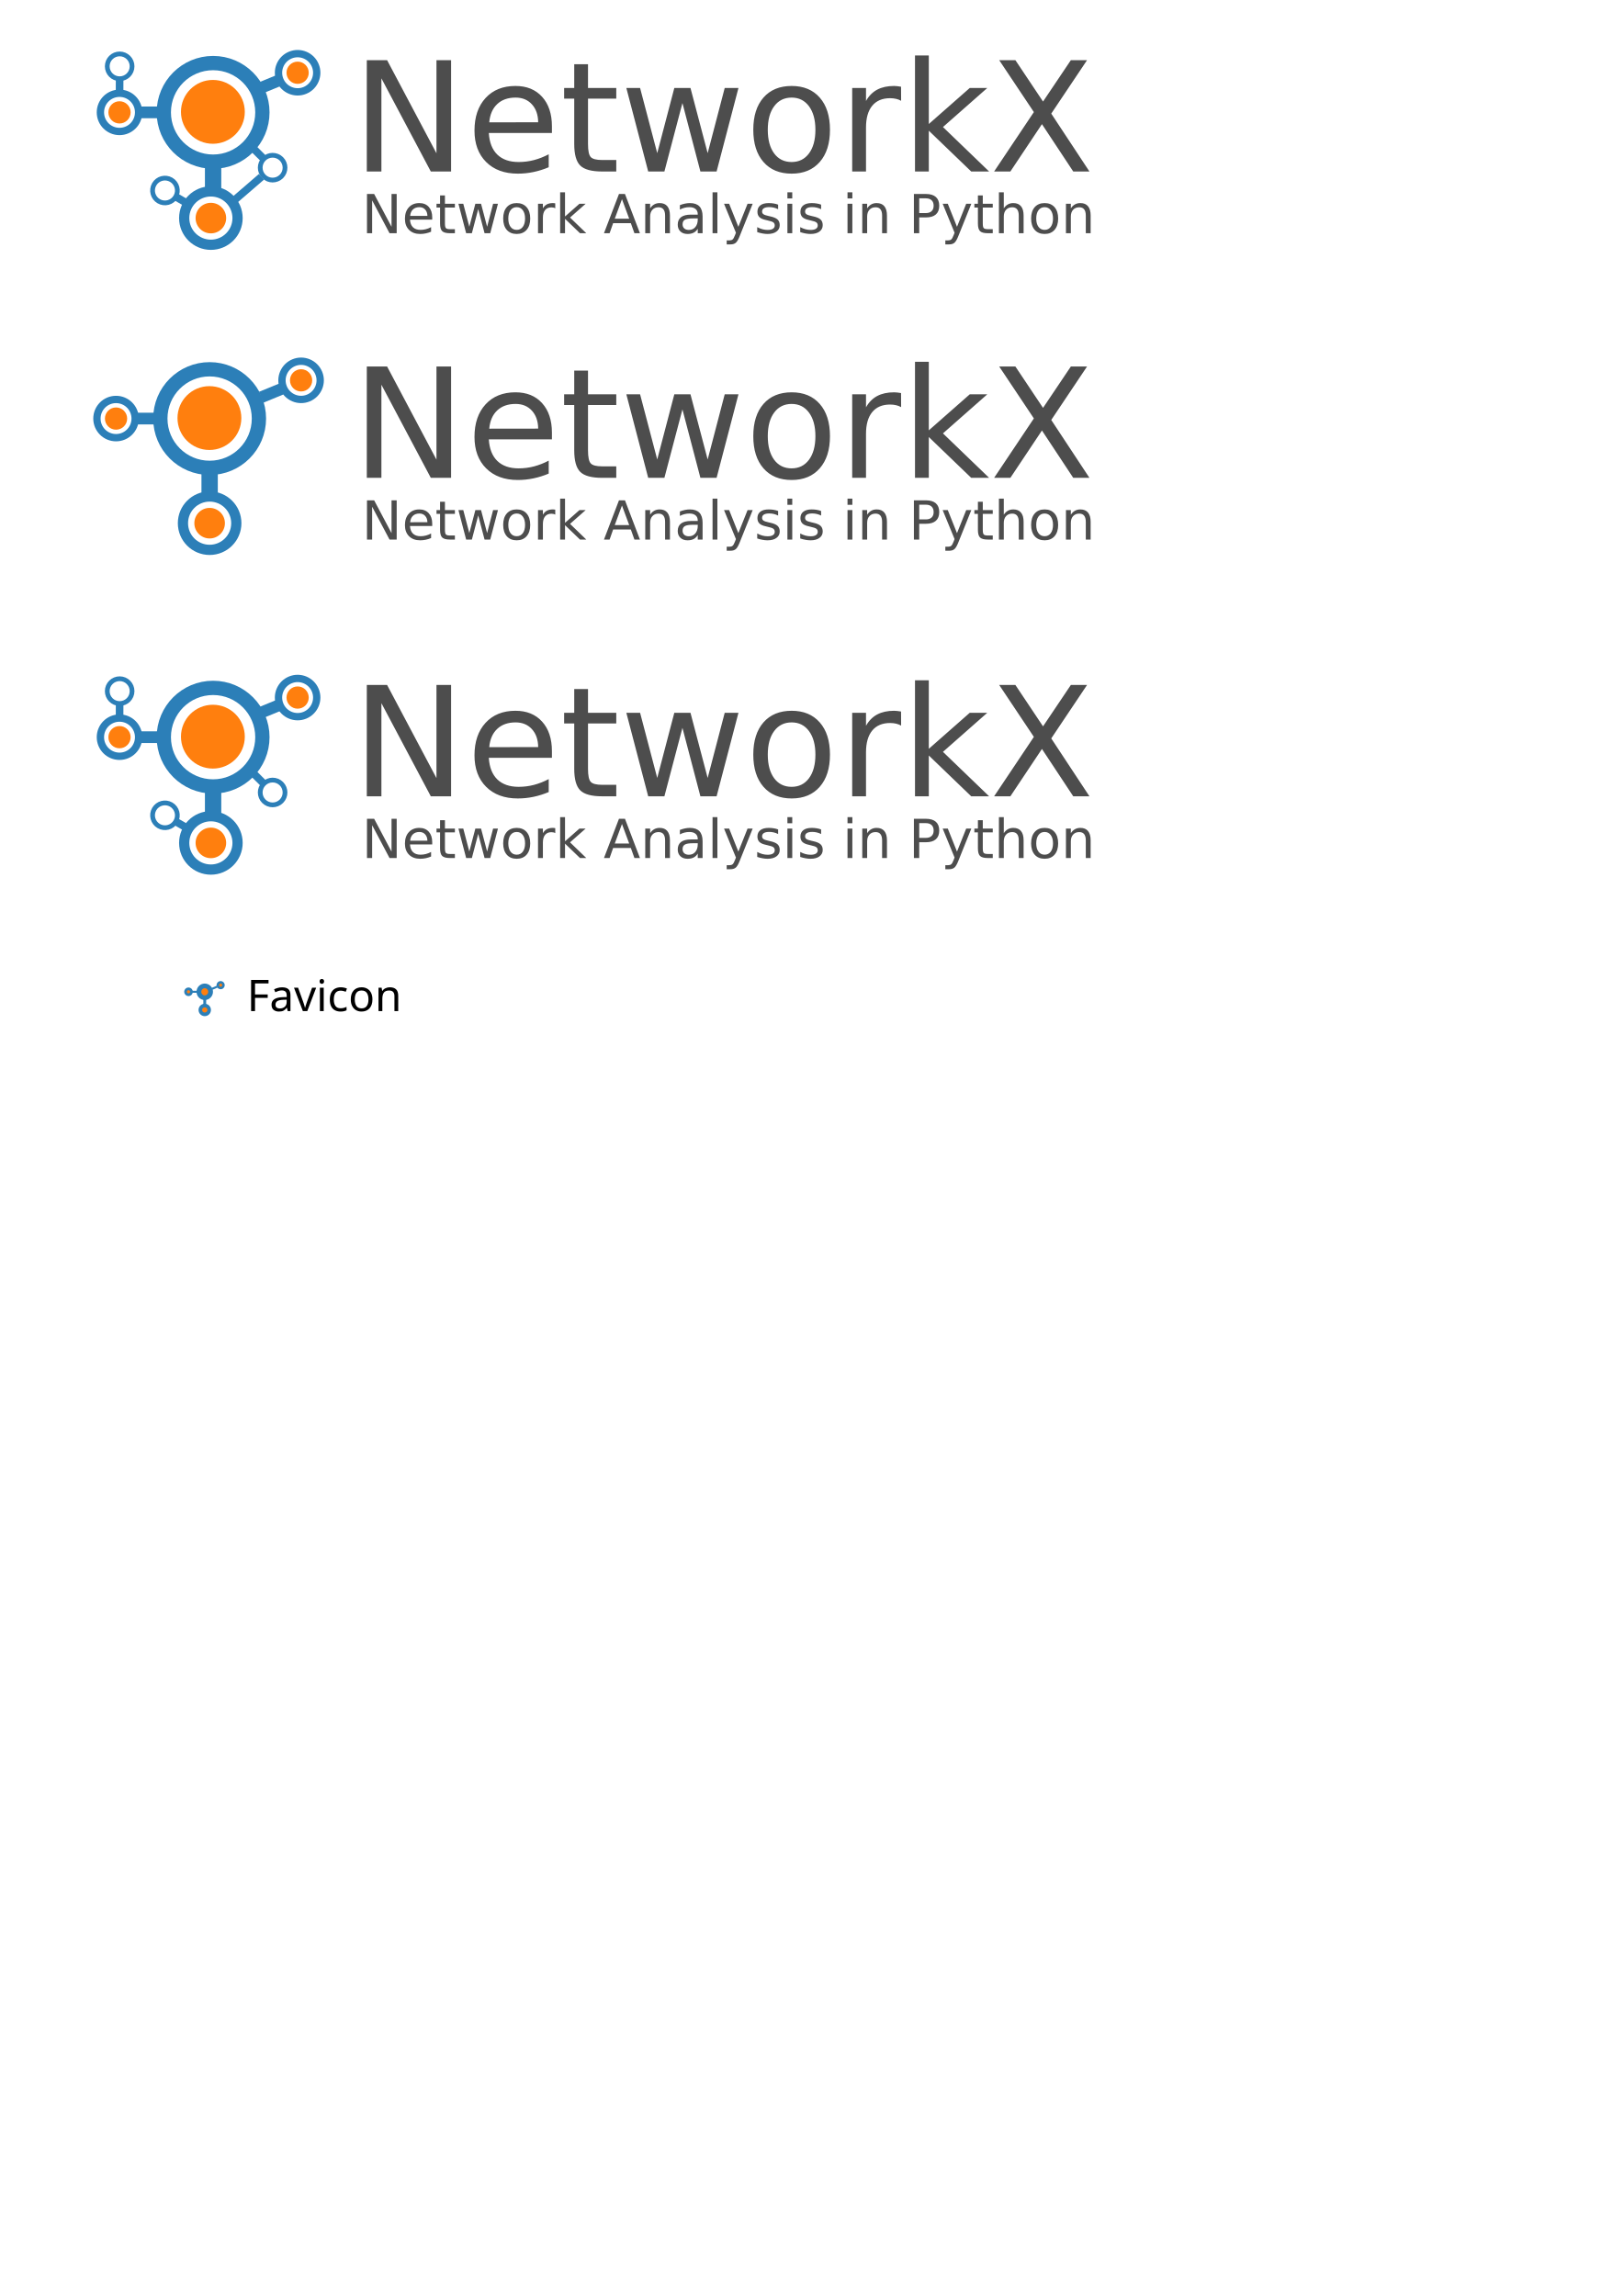
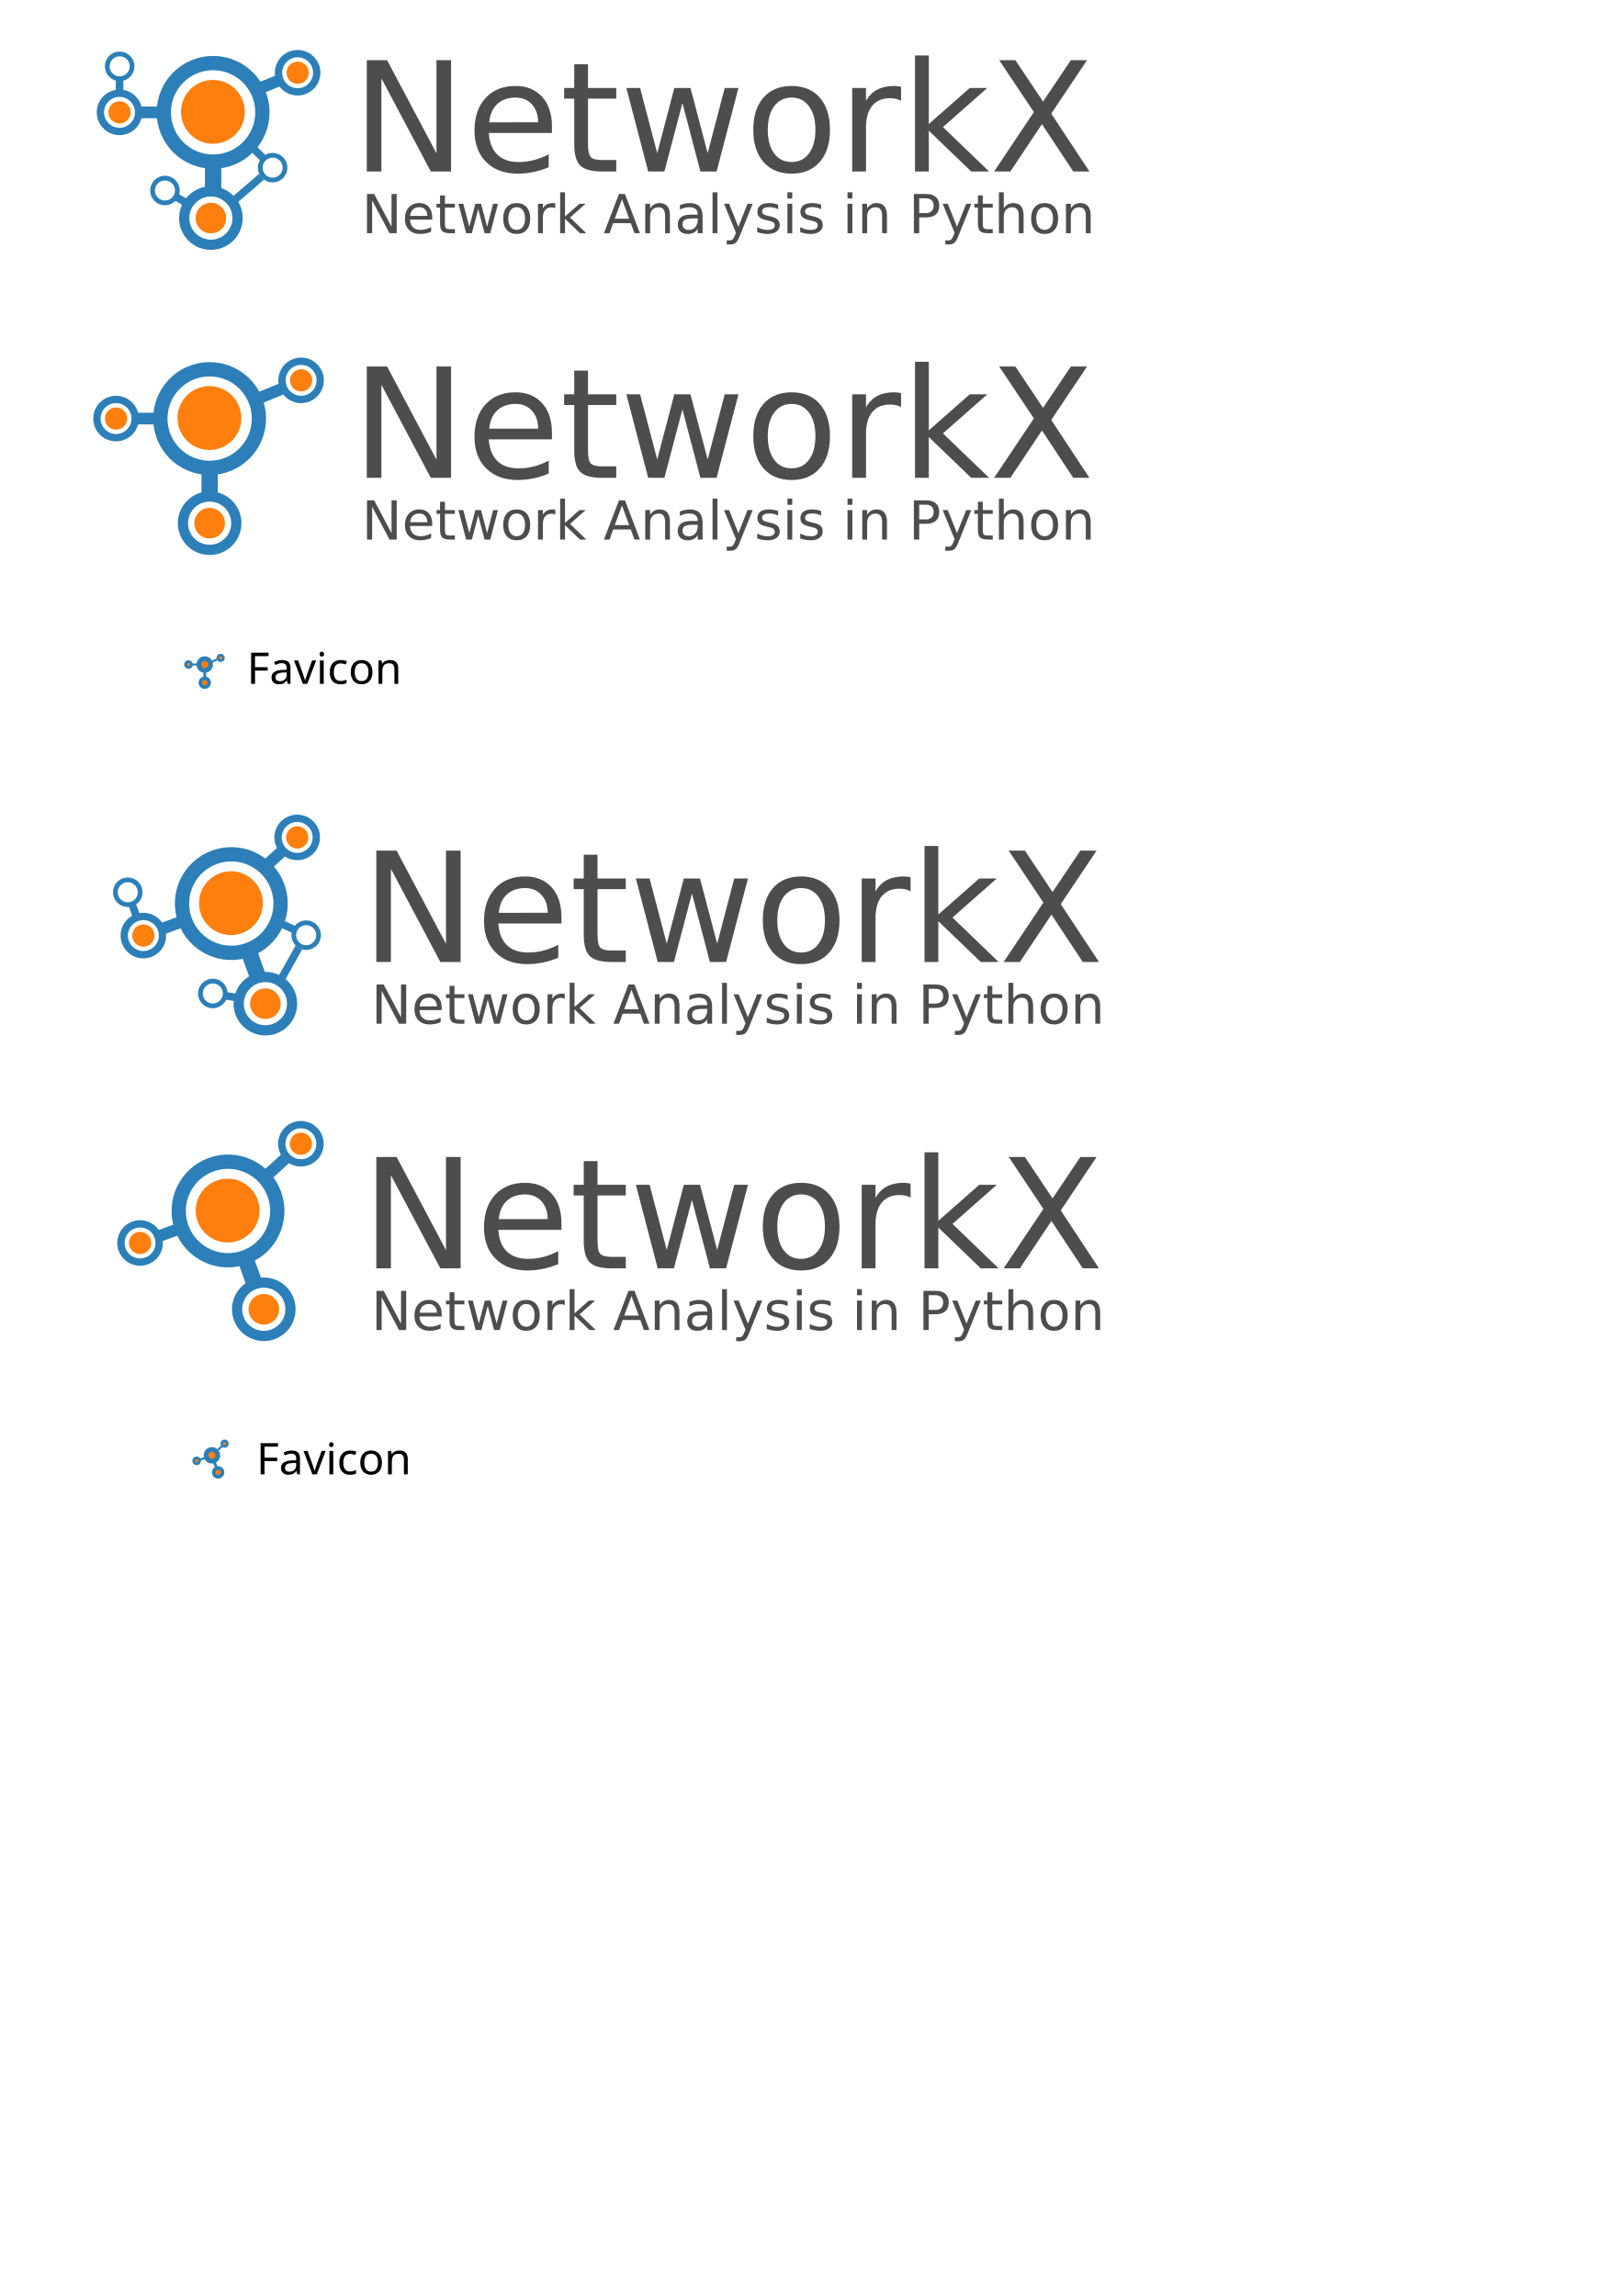
<svg xmlns="http://www.w3.org/2000/svg" width="744.094" height="1052.362" id="svg2" version="1.1">
  <defs id="defs4" />
  <g id="layer1">
    <g id="g996" transform="translate(-2,-4.544321)">
      <text id="text3150" y="83.149" x="163.222" style="font-style:normal;font-variant:normal;font-weight:normal;font-stretch:normal;line-height:0%;font-family:Verdana;-inkscape-font-specification:Verdana;letter-spacing:0px;word-spacing:0px;fill:#4d4d4d;fill-opacity:1;stroke:none" xml:space="preserve">
        <tspan style="font-style:normal;font-variant:normal;font-weight:normal;font-stretch:normal;font-size:70px;line-height:1.25;font-family:'DejaVu Sans';-inkscape-font-specification:'DejaVu Sans'" y="83.149" x="163.222" id="tspan3152">NetworkX</tspan>
      </text>
      <text id="text3154" y="111.434" x="167.759" style="font-style:normal;font-variant:normal;font-weight:normal;font-stretch:normal;line-height:0%;font-family:Verdana;-inkscape-font-specification:Verdana;letter-spacing:0px;word-spacing:0px;fill:#4d4d4d;fill-opacity:1;stroke:none" xml:space="preserve">
        <tspan style="font-style:normal;font-variant:normal;font-weight:normal;font-stretch:normal;font-size:24.667px;line-height:1;font-family:'DejaVu Sans';-inkscape-font-specification:'DejaVu Sans'" y="111.434" x="167.759" id="tspan3156">Network Analysis in Python</tspan>
      </text>
    </g>
    <circle style="opacity:1;fill:#ff7f0e;fill-opacity:1;stroke:none;stroke-width:4.045;stroke-linecap:round;stroke-linejoin:miter;stroke-miterlimit:0;stroke-dasharray:none;stroke-dashoffset:0;stroke-opacity:1" id="circle1117" cx="95.968" cy="191.617" r="14.63" />
    <circle style="opacity:1;fill:none;fill-opacity:1;stroke:#2c7fb8;stroke-width:6.549;stroke-linecap:round;stroke-linejoin:miter;stroke-miterlimit:0;stroke-dasharray:none;stroke-dashoffset:0;stroke-opacity:1" id="circle1119" cx="96.067" cy="191.849" r="22.591" />
    <circle style="opacity:1;fill:none;fill-opacity:1;stroke:#2c7fb8;stroke-width:4.682;stroke-linecap:round;stroke-linejoin:miter;stroke-miterlimit:0;stroke-dasharray:none;stroke-dashoffset:0;stroke-opacity:1" id="circle1121" cx="96.067" cy="239.799" r="12.23" />
    <circle style="opacity:1;fill:none;fill-opacity:1;stroke:#2c7fb8;stroke-width:3.354;stroke-linecap:round;stroke-linejoin:miter;stroke-miterlimit:0;stroke-dasharray:none;stroke-dashoffset:0;stroke-opacity:1" id="circle1123" cx="53.179" cy="191.849" r="8.759" />
    <path style="fill:none;fill-opacity:1;fill-rule:evenodd;stroke:#2c7fb8;stroke-width:5.366;stroke-linecap:butt;stroke-linejoin:miter;stroke-miterlimit:4;stroke-dasharray:none;stroke-opacity:1" d="m 61.597,191.849 h 9.99" id="path1125" />
    <path style="fill:none;fill-opacity:1;fill-rule:evenodd;stroke:#2c7fb8;stroke-width:7.492;stroke-linecap:butt;stroke-linejoin:miter;stroke-miterlimit:4;stroke-dasharray:none;stroke-opacity:1" d="m 96.067,214.412 v 13.948" id="path1129" />
    <path id="path1133" d="m 128.924,178.289 -9.241,3.796" style="fill:none;fill-opacity:1;fill-rule:evenodd;stroke:#2c7fb8;stroke-width:5.366;stroke-linecap:butt;stroke-linejoin:miter;stroke-miterlimit:4;stroke-dasharray:none;stroke-opacity:1" />
    <circle r="5.096" cy="191.849" cx="53.179" id="circle1155" style="opacity:1;fill:#ff7f0e;fill-opacity:1;stroke:none;stroke-width:1.409;stroke-linecap:round;stroke-linejoin:miter;stroke-miterlimit:0;stroke-dasharray:none;stroke-dashoffset:0;stroke-opacity:1" />
    <circle r="8.759" cy="213.683" cx="-61.387" id="circle1131" style="opacity:1;fill:none;fill-opacity:1;stroke:#2c7fb8;stroke-width:3.354;stroke-linecap:round;stroke-linejoin:miter;stroke-miterlimit:0;stroke-dasharray:none;stroke-dashoffset:0;stroke-opacity:1" transform="matrix(-0.924988,0.3799964,0.3799964,0.924988,0,0)" />
    <circle style="opacity:1;fill:#ff7f0e;fill-opacity:1;stroke:none;stroke-width:1.409;stroke-linecap:round;stroke-linejoin:miter;stroke-miterlimit:0;stroke-dasharray:none;stroke-dashoffset:0;stroke-opacity:1" id="circle1159" cx="137.981" cy="174.327" r="5.096" />
    <circle r="7.003" cy="239.799" cx="96.067" id="circle1163" style="opacity:1;fill:#ff7f0e;fill-opacity:1;stroke:none;stroke-width:1.936;stroke-linecap:round;stroke-linejoin:miter;stroke-miterlimit:0;stroke-dasharray:none;stroke-dashoffset:0;stroke-opacity:1" />
    <g id="g4938" transform="translate(0,2.865321)">
      <circle style="opacity:1;fill:#ff7f0e;fill-opacity:1;stroke:none;stroke-width:4.045;stroke-linecap:round;stroke-linejoin:miter;stroke-miterlimit:0;stroke-dasharray:none;stroke-dashoffset:0;stroke-opacity:1" id="path4144-3-5" cx="97.557" cy="48.404" r="14.63" />
      <circle style="opacity:1;fill:none;fill-opacity:1;stroke:#2c7fb8;stroke-width:6.549;stroke-linecap:round;stroke-linejoin:miter;stroke-miterlimit:0;stroke-dasharray:none;stroke-dashoffset:0;stroke-opacity:1" id="path4144" cx="97.656" cy="48.636" r="22.591" />
      <circle style="opacity:1;fill:none;fill-opacity:1;stroke:#2c7fb8;stroke-width:4.682;stroke-linecap:round;stroke-linejoin:miter;stroke-miterlimit:0;stroke-dasharray:none;stroke-dashoffset:0;stroke-opacity:1" id="path4144-3-7" cx="96.639" cy="97.095" r="12.23" />
      <circle style="opacity:1;fill:none;fill-opacity:1;stroke:#2c7fb8;stroke-width:3.354;stroke-linecap:round;stroke-linejoin:miter;stroke-miterlimit:0;stroke-dasharray:none;stroke-dashoffset:0;stroke-opacity:1" id="path4144-3-6" cx="54.768" cy="48.636" r="8.759" />
      <path style="fill:none;fill-opacity:1;fill-rule:evenodd;stroke:#2c7fb8;stroke-width:5.366;stroke-linecap:butt;stroke-linejoin:miter;stroke-miterlimit:4;stroke-dasharray:none;stroke-opacity:1" d="m 63.186,48.636 h 9.99" id="path4218" />
      <path style="fill:none;fill-opacity:1;fill-rule:evenodd;stroke:#2c7fb8;stroke-width:7.492;stroke-linecap:butt;stroke-linejoin:miter;stroke-miterlimit:4;stroke-dasharray:none;stroke-opacity:1" d="M 97.656,71.199 V 85.147" id="path4218-6" />
      <circle transform="matrix(-0.924988,0.3799964,0.3799964,0.924988,0,0)" r="8.759" cy="80.021" cx="-114.58" id="circle1079" style="opacity:1;fill:none;fill-opacity:1;stroke:#2c7fb8;stroke-width:3.354;stroke-linecap:round;stroke-linejoin:miter;stroke-miterlimit:0;stroke-dasharray:none;stroke-dashoffset:0;stroke-opacity:1" />
      <path id="path1081" d="m 128.606,33.677 -9.241,3.796" style="fill:none;fill-opacity:1;fill-rule:evenodd;stroke:#2c7fb8;stroke-width:5.366;stroke-linecap:butt;stroke-linejoin:miter;stroke-miterlimit:4;stroke-dasharray:none;stroke-opacity:1" />
      <g transform="matrix(0.5727531,0.3315131,0.3315131,-0.5727531,26.34418,102.4602)" id="g1103">
        <circle r="8.59" cy="60.835" cx="50.778" id="circle1099" style="opacity:1;fill:none;fill-opacity:1;stroke:#2c7fb8;stroke-width:3.289;stroke-linecap:round;stroke-linejoin:miter;stroke-miterlimit:0;stroke-dasharray:none;stroke-dashoffset:0;stroke-opacity:1" />
        <path id="path1101" d="m 59.033,60.835 h 9.797" style="fill:none;fill-opacity:1;fill-rule:evenodd;stroke:#2c7fb8;stroke-width:5.262;stroke-linecap:butt;stroke-linejoin:miter;stroke-miterlimit:4;stroke-dasharray:none;stroke-opacity:1" />
      </g>
      <g id="g1109" transform="matrix(-0.00228724,0.6617717,0.6617717,0.00228724,14.69613,-6.208987)">
        <circle style="opacity:1;fill:none;fill-opacity:1;stroke:#2c7fb8;stroke-width:3.289;stroke-linecap:round;stroke-linejoin:miter;stroke-miterlimit:0;stroke-dasharray:none;stroke-dashoffset:0;stroke-opacity:1" id="circle1105" cx="50.778" cy="60.835" r="8.59" />
        <path style="fill:none;fill-opacity:1;fill-rule:evenodd;stroke:#2c7fb8;stroke-width:5.262;stroke-linecap:butt;stroke-linejoin:miter;stroke-miterlimit:4;stroke-dasharray:none;stroke-opacity:1" d="m 59.033,60.835 h 9.797" id="path1107" />
      </g>
      <circle transform="matrix(-0.708668,-0.7055421,-0.7055421,0.708668,0,0)" style="opacity:1;fill:none;fill-opacity:1;stroke:#2c7fb8;stroke-width:2.176;stroke-linecap:round;stroke-linejoin:miter;stroke-miterlimit:0;stroke-dasharray:none;stroke-dashoffset:0;stroke-opacity:1" id="circle1111" cx="-140.738" cy="-35.718" r="5.685" />
      <path style="fill:none;fill-opacity:1;fill-rule:evenodd;stroke:#2c7fb8;stroke-width:3.482;stroke-linecap:butt;stroke-linejoin:miter;stroke-miterlimit:4;stroke-dasharray:none;stroke-opacity:1" d="m 121.066,70.131 -4.594,-4.574" id="path1113" />
      <circle r="7.003" cy="97.095" cx="96.639" id="circle1165" style="opacity:1;fill:#ff7f0e;fill-opacity:1;stroke:none;stroke-width:1.936;stroke-linecap:round;stroke-linejoin:miter;stroke-miterlimit:0;stroke-dasharray:none;stroke-dashoffset:0;stroke-opacity:1" />
      <circle r="5.096" cy="48.636" cx="54.768" id="circle1167" style="opacity:1;fill:#ff7f0e;fill-opacity:1;stroke:none;stroke-width:1.409;stroke-linecap:round;stroke-linejoin:miter;stroke-miterlimit:0;stroke-dasharray:none;stroke-dashoffset:0;stroke-opacity:1" />
      <circle style="opacity:1;fill:#ff7f0e;fill-opacity:1;stroke:none;stroke-width:1.409;stroke-linecap:round;stroke-linejoin:miter;stroke-miterlimit:0;stroke-dasharray:none;stroke-dashoffset:0;stroke-opacity:1" id="circle1169" cx="136.392" cy="30.479" r="5.096" />
      <path id="path1195" d="M 119.807,78.183 107.191,89.074" style="fill:none;fill-opacity:1;fill-rule:evenodd;stroke:#2c7fb8;stroke-width:3.482;stroke-linecap:butt;stroke-linejoin:miter;stroke-miterlimit:4;stroke-dasharray:none;stroke-opacity:1" />
    </g>
    <g transform="translate(-2,135.8669)" id="g4948">
      <text xml:space="preserve" style="font-style:normal;font-variant:normal;font-weight:normal;font-stretch:normal;line-height:0%;font-family:Verdana;-inkscape-font-specification:Verdana;letter-spacing:0px;word-spacing:0px;fill:#4d4d4d;fill-opacity:1;stroke:none" x="163.222" y="83.149" id="text4942">
        <tspan id="tspan4940" x="163.222" y="83.149" style="font-style:normal;font-variant:normal;font-weight:normal;font-stretch:normal;font-size:70px;line-height:1.25;font-family:'DejaVu Sans';-inkscape-font-specification:'DejaVu Sans'">NetworkX</tspan>
      </text>
      <text xml:space="preserve" style="font-style:normal;font-variant:normal;font-weight:normal;font-stretch:normal;line-height:0%;font-family:Verdana;-inkscape-font-specification:Verdana;letter-spacing:0px;word-spacing:0px;fill:#4d4d4d;fill-opacity:1;stroke:none" x="167.759" y="111.434" id="text4946">
        <tspan id="tspan4944" x="167.759" y="111.434" style="font-style:normal;font-variant:normal;font-weight:normal;font-stretch:normal;font-size:24.667px;line-height:1;font-family:'DejaVu Sans';-inkscape-font-specification:'DejaVu Sans'">Network Analysis in Python</tspan>
      </text>
    </g>
-     <g transform="translate(-2,281.8339)" id="g4958">
-       <text xml:space="preserve" style="font-style:normal;font-variant:normal;font-weight:normal;font-stretch:normal;line-height:0%;font-family:Verdana;-inkscape-font-specification:Verdana;letter-spacing:0px;word-spacing:0px;fill:#4d4d4d;fill-opacity:1;stroke:none" x="163.222" y="83.149" id="text4952">
-         <tspan id="tspan4950" x="163.222" y="83.149" style="font-style:normal;font-variant:normal;font-weight:normal;font-stretch:normal;font-size:70px;line-height:1.25;font-family:'DejaVu Sans';-inkscape-font-specification:'DejaVu Sans'">NetworkX</tspan>
-       </text>
-       <text xml:space="preserve" style="font-style:normal;font-variant:normal;font-weight:normal;font-stretch:normal;line-height:0%;font-family:Verdana;-inkscape-font-specification:Verdana;letter-spacing:0px;word-spacing:0px;fill:#4d4d4d;fill-opacity:1;stroke:none" x="167.759" y="111.434" id="text4956">
-         <tspan id="tspan4954" x="167.759" y="111.434" style="font-style:normal;font-variant:normal;font-weight:normal;font-stretch:normal;font-size:24.667px;line-height:1;font-family:'DejaVu Sans';-inkscape-font-specification:'DejaVu Sans'">Network Analysis in Python</tspan>
-       </text>
-     </g>
-     <circle style="opacity:1;fill:#ff7f0e;fill-opacity:1;stroke:none;stroke-width:4.045;stroke-linecap:round;stroke-linejoin:miter;stroke-miterlimit:0;stroke-dasharray:none;stroke-dashoffset:0;stroke-opacity:1" id="circle4960" cx="97.557" cy="337.647" r="14.63" />
-     <circle style="opacity:1;fill:none;fill-opacity:1;stroke:#2c7fb8;stroke-width:6.549;stroke-linecap:round;stroke-linejoin:miter;stroke-miterlimit:0;stroke-dasharray:none;stroke-dashoffset:0;stroke-opacity:1" id="circle4962" cx="97.656" cy="337.88" r="22.591" />
-     <circle style="opacity:1;fill:none;fill-opacity:1;stroke:#2c7fb8;stroke-width:4.682;stroke-linecap:round;stroke-linejoin:miter;stroke-miterlimit:0;stroke-dasharray:none;stroke-dashoffset:0;stroke-opacity:1" id="circle4964" cx="96.639" cy="386.338" r="12.23" />
-     <circle style="opacity:1;fill:none;fill-opacity:1;stroke:#2c7fb8;stroke-width:3.354;stroke-linecap:round;stroke-linejoin:miter;stroke-miterlimit:0;stroke-dasharray:none;stroke-dashoffset:0;stroke-opacity:1" id="circle4966" cx="54.768" cy="337.88" r="8.759" />
-     <path style="fill:none;fill-opacity:1;fill-rule:evenodd;stroke:#2c7fb8;stroke-width:5.366;stroke-linecap:butt;stroke-linejoin:miter;stroke-miterlimit:4;stroke-dasharray:none;stroke-opacity:1" d="m 63.186,337.88 h 9.99" id="path4968" />
-     <path style="fill:none;fill-opacity:1;fill-rule:evenodd;stroke:#2c7fb8;stroke-width:7.492;stroke-linecap:butt;stroke-linejoin:miter;stroke-miterlimit:4;stroke-dasharray:none;stroke-opacity:1" d="m 97.656,360.442 v 13.948" id="path4970" />
-     <circle transform="matrix(-0.924988,0.3799964,0.3799964,0.924988,0,0)" r="8.759" cy="347.568" cx="-4.668" id="circle4972" style="opacity:1;fill:none;fill-opacity:1;stroke:#2c7fb8;stroke-width:3.354;stroke-linecap:round;stroke-linejoin:miter;stroke-miterlimit:0;stroke-dasharray:none;stroke-dashoffset:0;stroke-opacity:1" />
-     <path id="path4974" d="m 128.606,322.921 -9.241,3.796" style="fill:none;fill-opacity:1;fill-rule:evenodd;stroke:#2c7fb8;stroke-width:5.366;stroke-linecap:butt;stroke-linejoin:miter;stroke-miterlimit:4;stroke-dasharray:none;stroke-opacity:1" />
-     <g transform="matrix(0.5727531,0.3315131,0.3315131,-0.5727531,26.34418,391.7038)" id="g4980">
-       <circle r="8.59" cy="60.835" cx="50.778" id="circle4976" style="opacity:1;fill:none;fill-opacity:1;stroke:#2c7fb8;stroke-width:3.289;stroke-linecap:round;stroke-linejoin:miter;stroke-miterlimit:0;stroke-dasharray:none;stroke-dashoffset:0;stroke-opacity:1" />
-       <path id="path4978" d="m 59.033,60.835 h 9.797" style="fill:none;fill-opacity:1;fill-rule:evenodd;stroke:#2c7fb8;stroke-width:5.262;stroke-linecap:butt;stroke-linejoin:miter;stroke-miterlimit:4;stroke-dasharray:none;stroke-opacity:1" />
-     </g>
-     <g id="g4986" transform="matrix(-0.00228724,0.6617717,0.6617717,0.00228724,14.69613,283.0346)">
-       <circle style="opacity:1;fill:none;fill-opacity:1;stroke:#2c7fb8;stroke-width:3.289;stroke-linecap:round;stroke-linejoin:miter;stroke-miterlimit:0;stroke-dasharray:none;stroke-dashoffset:0;stroke-opacity:1" id="circle4982" cx="50.778" cy="60.835" r="8.59" />
-       <path style="fill:none;fill-opacity:1;fill-rule:evenodd;stroke:#2c7fb8;stroke-width:5.262;stroke-linecap:butt;stroke-linejoin:miter;stroke-miterlimit:4;stroke-dasharray:none;stroke-opacity:1" d="m 59.033,60.835 h 9.797" id="path4984" />
-     </g>
-     <circle transform="matrix(-0.708668,-0.7055421,-0.7055421,0.708668,0,0)" style="opacity:1;fill:none;fill-opacity:1;stroke:#2c7fb8;stroke-width:2.176;stroke-linecap:round;stroke-linejoin:miter;stroke-miterlimit:0;stroke-dasharray:none;stroke-dashoffset:0;stroke-opacity:1" id="circle4988" cx="-344.812" cy="169.26" r="5.685" />
-     <path style="fill:none;fill-opacity:1;fill-rule:evenodd;stroke:#2c7fb8;stroke-width:3.482;stroke-linecap:butt;stroke-linejoin:miter;stroke-miterlimit:4;stroke-dasharray:none;stroke-opacity:1" d="m 121.066,359.374 -4.594,-4.574" id="path4990" />
-     <circle r="7.003" cy="386.338" cx="96.639" id="circle4992" style="opacity:1;fill:#ff7f0e;fill-opacity:1;stroke:none;stroke-width:1.936;stroke-linecap:round;stroke-linejoin:miter;stroke-miterlimit:0;stroke-dasharray:none;stroke-dashoffset:0;stroke-opacity:1" />
-     <circle r="5.096" cy="337.88" cx="54.768" id="circle4994" style="opacity:1;fill:#ff7f0e;fill-opacity:1;stroke:none;stroke-width:1.409;stroke-linecap:round;stroke-linejoin:miter;stroke-miterlimit:0;stroke-dasharray:none;stroke-dashoffset:0;stroke-opacity:1" />
-     <circle style="opacity:1;fill:#ff7f0e;fill-opacity:1;stroke:none;stroke-width:1.409;stroke-linecap:round;stroke-linejoin:miter;stroke-miterlimit:0;stroke-dasharray:none;stroke-dashoffset:0;stroke-opacity:1" id="circle4996" cx="136.392" cy="319.722" r="5.096" />
    <ellipse cy="455.392" cx="101.292" id="circle5038" style="opacity:1;fill:#2c7fb8;fill-opacity:1;stroke:#2c7fb8;stroke-width:3.643;stroke-linecap:round;stroke-linejoin:miter;stroke-miterlimit:0;stroke-dasharray:none;stroke-dashoffset:0;stroke-opacity:1" r="6.964" />
-     <g id="g5194" transform="matrix(0.4430985,0,0,0.4430985,-2.204615,238.8987)">
+     <g id="g5194" transform="matrix(0.4430985,0,0,0.4430985,-2.204615,88.89869)">
      <circle r="6.359" cy="486.759" cx="216.736" id="circle5127" style="opacity:1;fill:#2c7fb8;fill-opacity:1;stroke:#2c7fb8;stroke-width:4.302;stroke-linecap:round;stroke-linejoin:miter;stroke-miterlimit:0;stroke-dasharray:none;stroke-dashoffset:0;stroke-opacity:1" />
      <ellipse ry="3.705" rx="3.579" style="opacity:1;fill:#ff7f0e;fill-opacity:1;stroke:none;stroke-width:1.007;stroke-linecap:round;stroke-linejoin:miter;stroke-miterlimit:0;stroke-dasharray:none;stroke-dashoffset:0;stroke-opacity:1" id="circle5036" cx="216.736" cy="486.759" />
      <circle style="opacity:1;fill:#2c7fb8;fill-opacity:1;stroke:#2c7fb8;stroke-width:3.242;stroke-linecap:round;stroke-linejoin:miter;stroke-miterlimit:0;stroke-dasharray:none;stroke-dashoffset:0;stroke-opacity:1" id="circle5040" cx="216.736" cy="505.55" r="4.793" />
      <ellipse ry="2.647" rx="2.781" cy="505.55" cx="216.736" id="circle5056" style="opacity:1;fill:#ff7f0e;fill-opacity:1;stroke:none;stroke-width:0.75;stroke-linecap:round;stroke-linejoin:miter;stroke-miterlimit:0;stroke-dasharray:none;stroke-dashoffset:0;stroke-opacity:1" />
      <circle style="opacity:1;fill:#2c7fb8;fill-opacity:1;stroke:#2c7fb8;stroke-width:2.084;stroke-linecap:round;stroke-linejoin:miter;stroke-miterlimit:0;stroke-dasharray:none;stroke-dashoffset:0;stroke-opacity:1" id="circle5042" cx="199.929" cy="486.759" r="3.433" />
      <path style="fill:none;fill-opacity:1;fill-rule:evenodd;stroke:#2c7fb8;stroke-width:2.103;stroke-linecap:butt;stroke-linejoin:miter;stroke-miterlimit:4;stroke-dasharray:none;stroke-opacity:1" d="m 203.228,486.759 h 5.669" id="path5044" />
      <path style="fill:none;fill-opacity:1;fill-rule:evenodd;stroke:#2c7fb8;stroke-width:2.936;stroke-linecap:butt;stroke-linejoin:miter;stroke-miterlimit:4;stroke-dasharray:none;stroke-opacity:1" d="m 216.736,493.963 v 7.103" id="path5046" />
      <circle r="3.433" cy="532.496" cx="-33.314" id="circle5052" style="opacity:1;fill:#2c7fb8;fill-opacity:1;stroke:#2c7fb8;stroke-width:1.621;stroke-linecap:round;stroke-linejoin:miter;stroke-miterlimit:0;stroke-dasharray:none;stroke-dashoffset:0;stroke-opacity:1" transform="matrix(-0.924988,0.3799964,0.3799964,0.924988,0,0)" />
      <path id="path5048" d="m 229.612,481.445 -5.376,2.306" style="fill:none;fill-opacity:1;fill-rule:evenodd;stroke:#2c7fb8;stroke-width:2.103;stroke-linecap:butt;stroke-linejoin:miter;stroke-miterlimit:4;stroke-dasharray:none;stroke-opacity:1" />
      <circle r="1.653" cy="479.893" cx="233.161" id="circle5123" style="opacity:1;fill:#ff7f0e;fill-opacity:1;stroke:none;stroke-width:0.457;stroke-linecap:round;stroke-linejoin:miter;stroke-miterlimit:0;stroke-dasharray:none;stroke-dashoffset:0;stroke-opacity:1" />
      <circle style="opacity:1;fill:#ff7f0e;fill-opacity:1;stroke:none;stroke-width:0.457;stroke-linecap:round;stroke-linejoin:miter;stroke-miterlimit:0;stroke-dasharray:none;stroke-dashoffset:0;stroke-opacity:1" id="circle5181" cx="199.929" cy="486.759" r="1.653" />
    </g>
-     <text xml:space="preserve" style="font-style:normal;font-weight:normal;font-size:40px;line-height:1.25;font-family:sans-serif;letter-spacing:0px;word-spacing:0px;fill:#000000;fill-opacity:1;stroke:none" x="113.137" y="463.443" id="text5198">
-       <tspan id="tspan5196" x="113.137" y="463.443" style="font-size:20px">Favicon</tspan>
+     <text xml:space="preserve" style="font-style:normal;font-weight:normal;font-size:40px;line-height:1.25;font-family:sans-serif;letter-spacing:0px;word-spacing:0px;fill:#000000;fill-opacity:1;stroke:none" x="113.137" y="313.443" id="text5198">
+       <tspan id="tspan5196" x="113.137" y="313.443" style="font-size:20px">Favicon</tspan>
+     </text>
+     <g id="g996-1" transform="translate(2.361101,357.7738)">
+       <text id="text3150-8" y="83.149" x="163.222" style="font-style:normal;font-variant:normal;font-weight:normal;font-stretch:normal;line-height:0%;font-family:Verdana;-inkscape-font-specification:Verdana;letter-spacing:0px;word-spacing:0px;fill:#4d4d4d;fill-opacity:1;stroke:none" xml:space="preserve">
+         <tspan style="font-style:normal;font-variant:normal;font-weight:normal;font-stretch:normal;font-size:70px;line-height:1.25;font-family:'DejaVu Sans';-inkscape-font-specification:'DejaVu Sans'" y="83.149" x="163.222" id="tspan3152-3">NetworkX</tspan>
+       </text>
+       <text id="text3154-4" y="111.434" x="167.759" style="font-style:normal;font-variant:normal;font-weight:normal;font-stretch:normal;line-height:0%;font-family:Verdana;-inkscape-font-specification:Verdana;letter-spacing:0px;word-spacing:0px;fill:#4d4d4d;fill-opacity:1;stroke:none" xml:space="preserve">
+         <tspan style="font-style:normal;font-variant:normal;font-weight:normal;font-stretch:normal;font-size:24.667px;line-height:1;font-family:'DejaVu Sans';-inkscape-font-specification:'DejaVu Sans'" y="111.434" x="167.759" id="tspan3156-2">Network Analysis in Python</tspan>
+       </text>
+     </g>
+     <g id="g1084" transform="rotate(-20,104.94,543.0938)">
+       <circle r="14.63" cy="553.935" cx="100.329" id="circle1117-2" style="opacity:1;fill:#ff7f0e;fill-opacity:1;stroke:none;stroke-width:4.045;stroke-linecap:round;stroke-linejoin:miter;stroke-miterlimit:0;stroke-dasharray:none;stroke-dashoffset:0;stroke-opacity:1" />
+       <circle r="22.591" cy="554.167" cx="100.428" id="circle1119-4" style="opacity:1;fill:none;fill-opacity:1;stroke:#2c7fb8;stroke-width:6.549;stroke-linecap:round;stroke-linejoin:miter;stroke-miterlimit:0;stroke-dasharray:none;stroke-dashoffset:0;stroke-opacity:1" />
+       <circle r="12.23" cy="602.117" cx="100.428" id="circle1121-5" style="opacity:1;fill:none;fill-opacity:1;stroke:#2c7fb8;stroke-width:4.682;stroke-linecap:round;stroke-linejoin:miter;stroke-miterlimit:0;stroke-dasharray:none;stroke-dashoffset:0;stroke-opacity:1" />
+       <circle r="8.759" cy="554.167" cx="57.54" id="circle1123-1" style="opacity:1;fill:none;fill-opacity:1;stroke:#2c7fb8;stroke-width:3.354;stroke-linecap:round;stroke-linejoin:miter;stroke-miterlimit:0;stroke-dasharray:none;stroke-dashoffset:0;stroke-opacity:1" />
+       <path id="path1125-7" d="m 65.958,554.168 h 9.99" style="fill:none;fill-opacity:1;fill-rule:evenodd;stroke:#2c7fb8;stroke-width:5.366;stroke-linecap:butt;stroke-linejoin:miter;stroke-miterlimit:4;stroke-dasharray:none;stroke-opacity:1" />
+       <path id="path1129-5" d="m 100.428,576.73 v 13.948" style="fill:none;fill-opacity:1;fill-rule:evenodd;stroke:#2c7fb8;stroke-width:7.492;stroke-linecap:butt;stroke-linejoin:miter;stroke-miterlimit:4;stroke-dasharray:none;stroke-opacity:1" />
+       <path style="fill:none;fill-opacity:1;fill-rule:evenodd;stroke:#2c7fb8;stroke-width:5.366;stroke-linecap:butt;stroke-linejoin:miter;stroke-miterlimit:4;stroke-dasharray:none;stroke-opacity:1" d="m 133.285,540.607 -9.241,3.796" id="path1133-7" />
+       <circle style="opacity:1;fill:#ff7f0e;fill-opacity:1;stroke:none;stroke-width:1.409;stroke-linecap:round;stroke-linejoin:miter;stroke-miterlimit:0;stroke-dasharray:none;stroke-dashoffset:0;stroke-opacity:1" id="circle1155-1" cx="57.54" cy="554.167" r="5.096" />
+       <circle transform="matrix(-0.924988,0.3799964,0.3799964,0.924988,0,0)" style="opacity:1;fill:none;fill-opacity:1;stroke:#2c7fb8;stroke-width:3.354;stroke-linecap:round;stroke-linejoin:miter;stroke-miterlimit:0;stroke-dasharray:none;stroke-dashoffset:0;stroke-opacity:1" id="circle1131-6" cx="72.258" cy="550.48" r="8.759" />
+       <circle r="5.096" cy="536.645" cx="142.343" id="circle1159-9" style="opacity:1;fill:#ff7f0e;fill-opacity:1;stroke:none;stroke-width:1.409;stroke-linecap:round;stroke-linejoin:miter;stroke-miterlimit:0;stroke-dasharray:none;stroke-dashoffset:0;stroke-opacity:1" />
+       <circle style="opacity:1;fill:#ff7f0e;fill-opacity:1;stroke:none;stroke-width:1.936;stroke-linecap:round;stroke-linejoin:miter;stroke-miterlimit:0;stroke-dasharray:none;stroke-dashoffset:0;stroke-opacity:1" id="circle1163-8" cx="100.428" cy="602.117" r="7.003" />
+     </g>
+     <g id="g4938-1" transform="rotate(-20,1138.289,207.7244)">
+       <circle style="opacity:1;fill:#ff7f0e;fill-opacity:1;stroke:none;stroke-width:4.045;stroke-linecap:round;stroke-linejoin:miter;stroke-miterlimit:0;stroke-dasharray:none;stroke-dashoffset:0;stroke-opacity:1" id="path4144-3-5-3" cx="97.557" cy="48.404" r="14.63" />
+       <circle style="opacity:1;fill:none;fill-opacity:1;stroke:#2c7fb8;stroke-width:6.549;stroke-linecap:round;stroke-linejoin:miter;stroke-miterlimit:0;stroke-dasharray:none;stroke-dashoffset:0;stroke-opacity:1" id="path4144-3" cx="97.656" cy="48.636" r="22.591" />
+       <circle style="opacity:1;fill:none;fill-opacity:1;stroke:#2c7fb8;stroke-width:4.682;stroke-linecap:round;stroke-linejoin:miter;stroke-miterlimit:0;stroke-dasharray:none;stroke-dashoffset:0;stroke-opacity:1" id="path4144-3-7-3" cx="96.639" cy="97.095" r="12.23" />
+       <circle style="opacity:1;fill:none;fill-opacity:1;stroke:#2c7fb8;stroke-width:3.354;stroke-linecap:round;stroke-linejoin:miter;stroke-miterlimit:0;stroke-dasharray:none;stroke-dashoffset:0;stroke-opacity:1" id="path4144-3-6-7" cx="54.768" cy="48.636" r="8.759" />
+       <path style="fill:none;fill-opacity:1;fill-rule:evenodd;stroke:#2c7fb8;stroke-width:5.366;stroke-linecap:butt;stroke-linejoin:miter;stroke-miterlimit:4;stroke-dasharray:none;stroke-opacity:1" d="m 63.186,48.636 h 9.99" id="path4218-9" />
+       <path style="fill:none;fill-opacity:1;fill-rule:evenodd;stroke:#2c7fb8;stroke-width:7.492;stroke-linecap:butt;stroke-linejoin:miter;stroke-miterlimit:4;stroke-dasharray:none;stroke-opacity:1" d="M 97.656,71.199 V 85.147" id="path4218-6-8" />
+       <circle transform="matrix(-0.924988,0.3799964,0.3799964,0.924988,0,0)" r="8.759" cy="80.021" cx="-114.58" id="circle1079-6" style="opacity:1;fill:none;fill-opacity:1;stroke:#2c7fb8;stroke-width:3.354;stroke-linecap:round;stroke-linejoin:miter;stroke-miterlimit:0;stroke-dasharray:none;stroke-dashoffset:0;stroke-opacity:1" />
+       <path id="path1081-7" d="m 128.606,33.677 -9.241,3.796" style="fill:none;fill-opacity:1;fill-rule:evenodd;stroke:#2c7fb8;stroke-width:5.366;stroke-linecap:butt;stroke-linejoin:miter;stroke-miterlimit:4;stroke-dasharray:none;stroke-opacity:1" />
+       <g transform="matrix(0.5727531,0.3315131,0.3315131,-0.5727531,26.34418,102.4602)" id="g1103-0">
+         <circle r="8.59" cy="60.835" cx="50.778" id="circle1099-4" style="opacity:1;fill:none;fill-opacity:1;stroke:#2c7fb8;stroke-width:3.289;stroke-linecap:round;stroke-linejoin:miter;stroke-miterlimit:0;stroke-dasharray:none;stroke-dashoffset:0;stroke-opacity:1" />
+         <path id="path1101-8" d="m 59.033,60.835 h 9.797" style="fill:none;fill-opacity:1;fill-rule:evenodd;stroke:#2c7fb8;stroke-width:5.262;stroke-linecap:butt;stroke-linejoin:miter;stroke-miterlimit:4;stroke-dasharray:none;stroke-opacity:1" />
+       </g>
+       <g id="g1109-4" transform="matrix(-0.00228724,0.6617717,0.6617717,0.00228724,14.69613,-6.208987)">
+         <circle style="opacity:1;fill:none;fill-opacity:1;stroke:#2c7fb8;stroke-width:3.289;stroke-linecap:round;stroke-linejoin:miter;stroke-miterlimit:0;stroke-dasharray:none;stroke-dashoffset:0;stroke-opacity:1" id="circle1105-8" cx="50.778" cy="60.835" r="8.59" />
+         <path style="fill:none;fill-opacity:1;fill-rule:evenodd;stroke:#2c7fb8;stroke-width:5.262;stroke-linecap:butt;stroke-linejoin:miter;stroke-miterlimit:4;stroke-dasharray:none;stroke-opacity:1" d="m 59.033,60.835 h 9.797" id="path1107-1" />
+       </g>
+       <circle transform="matrix(-0.708668,-0.7055421,-0.7055421,0.708668,0,0)" style="opacity:1;fill:none;fill-opacity:1;stroke:#2c7fb8;stroke-width:2.176;stroke-linecap:round;stroke-linejoin:miter;stroke-miterlimit:0;stroke-dasharray:none;stroke-dashoffset:0;stroke-opacity:1" id="circle1111-6" cx="-140.738" cy="-35.718" r="5.685" />
+       <path style="fill:none;fill-opacity:1;fill-rule:evenodd;stroke:#2c7fb8;stroke-width:3.482;stroke-linecap:butt;stroke-linejoin:miter;stroke-miterlimit:4;stroke-dasharray:none;stroke-opacity:1" d="m 121.066,70.131 -4.594,-4.574" id="path1113-8" />
+       <circle r="7.003" cy="97.095" cx="96.639" id="circle1165-5" style="opacity:1;fill:#ff7f0e;fill-opacity:1;stroke:none;stroke-width:1.936;stroke-linecap:round;stroke-linejoin:miter;stroke-miterlimit:0;stroke-dasharray:none;stroke-dashoffset:0;stroke-opacity:1" />
+       <circle r="5.096" cy="48.636" cx="54.768" id="circle1167-2" style="opacity:1;fill:#ff7f0e;fill-opacity:1;stroke:none;stroke-width:1.409;stroke-linecap:round;stroke-linejoin:miter;stroke-miterlimit:0;stroke-dasharray:none;stroke-dashoffset:0;stroke-opacity:1" />
+       <circle style="opacity:1;fill:#ff7f0e;fill-opacity:1;stroke:none;stroke-width:1.409;stroke-linecap:round;stroke-linejoin:miter;stroke-miterlimit:0;stroke-dasharray:none;stroke-dashoffset:0;stroke-opacity:1" id="circle1169-1" cx="136.392" cy="30.479" r="5.096" />
+       <path id="path1195-9" d="M 119.807,78.183 107.191,89.074" style="fill:none;fill-opacity:1;fill-rule:evenodd;stroke:#2c7fb8;stroke-width:3.482;stroke-linecap:butt;stroke-linejoin:miter;stroke-miterlimit:4;stroke-dasharray:none;stroke-opacity:1" />
+     </g>
+     <g transform="translate(2.361101,498.185)" id="g4948-9">
+       <text xml:space="preserve" style="font-style:normal;font-variant:normal;font-weight:normal;font-stretch:normal;line-height:0%;font-family:Verdana;-inkscape-font-specification:Verdana;letter-spacing:0px;word-spacing:0px;fill:#4d4d4d;fill-opacity:1;stroke:none" x="163.222" y="83.149" id="text4942-6">
+         <tspan id="tspan4940-0" x="163.222" y="83.149" style="font-style:normal;font-variant:normal;font-weight:normal;font-stretch:normal;font-size:70px;line-height:1.25;font-family:'DejaVu Sans';-inkscape-font-specification:'DejaVu Sans'">NetworkX</tspan>
+       </text>
+       <text xml:space="preserve" style="font-style:normal;font-variant:normal;font-weight:normal;font-stretch:normal;line-height:0%;font-family:Verdana;-inkscape-font-specification:Verdana;letter-spacing:0px;word-spacing:0px;fill:#4d4d4d;fill-opacity:1;stroke:none" x="167.759" y="111.434" id="text4946-6">
+         <tspan id="tspan4944-4" x="167.759" y="111.434" style="font-style:normal;font-variant:normal;font-weight:normal;font-stretch:normal;font-size:24.667px;line-height:1;font-family:'DejaVu Sans';-inkscape-font-specification:'DejaVu Sans'">Network Analysis in Python</tspan>
+       </text>
+     </g>
+     <g id="g5194-9" transform="matrix(0.4163764,-0.1515486,0.1515486,0.4163764,-66.89588,497.2119)">
+       <circle r="6.359" cy="486.759" cx="216.736" id="circle5127-9" style="opacity:1;fill:#2c7fb8;fill-opacity:1;stroke:#2c7fb8;stroke-width:4.302;stroke-linecap:round;stroke-linejoin:miter;stroke-miterlimit:0;stroke-dasharray:none;stroke-dashoffset:0;stroke-opacity:1" />
+       <ellipse ry="3.705" rx="3.579" style="opacity:1;fill:#ff7f0e;fill-opacity:1;stroke:none;stroke-width:1.007;stroke-linecap:round;stroke-linejoin:miter;stroke-miterlimit:0;stroke-dasharray:none;stroke-dashoffset:0;stroke-opacity:1" id="circle5036-0" cx="216.736" cy="486.759" />
+       <circle style="opacity:1;fill:#2c7fb8;fill-opacity:1;stroke:#2c7fb8;stroke-width:3.242;stroke-linecap:round;stroke-linejoin:miter;stroke-miterlimit:0;stroke-dasharray:none;stroke-dashoffset:0;stroke-opacity:1" id="circle5040-8" cx="216.736" cy="505.55" r="4.793" />
+       <ellipse ry="2.647" rx="2.781" cy="505.55" cx="216.736" id="circle5056-9" style="opacity:1;fill:#ff7f0e;fill-opacity:1;stroke:none;stroke-width:0.75;stroke-linecap:round;stroke-linejoin:miter;stroke-miterlimit:0;stroke-dasharray:none;stroke-dashoffset:0;stroke-opacity:1" />
+       <circle style="opacity:1;fill:#2c7fb8;fill-opacity:1;stroke:#2c7fb8;stroke-width:2.084;stroke-linecap:round;stroke-linejoin:miter;stroke-miterlimit:0;stroke-dasharray:none;stroke-dashoffset:0;stroke-opacity:1" id="circle5042-3" cx="199.929" cy="486.759" r="3.433" />
+       <path style="fill:none;fill-opacity:1;fill-rule:evenodd;stroke:#2c7fb8;stroke-width:2.103;stroke-linecap:butt;stroke-linejoin:miter;stroke-miterlimit:4;stroke-dasharray:none;stroke-opacity:1" d="m 203.228,486.759 h 5.669" id="path5044-1" />
+       <path style="fill:none;fill-opacity:1;fill-rule:evenodd;stroke:#2c7fb8;stroke-width:2.936;stroke-linecap:butt;stroke-linejoin:miter;stroke-miterlimit:4;stroke-dasharray:none;stroke-opacity:1" d="m 216.736,493.963 v 7.103" id="path5046-4" />
+       <circle r="3.433" cy="532.496" cx="-33.314" id="circle5052-8" style="opacity:1;fill:#2c7fb8;fill-opacity:1;stroke:#2c7fb8;stroke-width:1.621;stroke-linecap:round;stroke-linejoin:miter;stroke-miterlimit:0;stroke-dasharray:none;stroke-dashoffset:0;stroke-opacity:1" transform="matrix(-0.924988,0.3799964,0.3799964,0.924988,0,0)" />
+       <path id="path5048-9" d="m 229.612,481.445 -5.376,2.306" style="fill:none;fill-opacity:1;fill-rule:evenodd;stroke:#2c7fb8;stroke-width:2.103;stroke-linecap:butt;stroke-linejoin:miter;stroke-miterlimit:4;stroke-dasharray:none;stroke-opacity:1" />
+       <circle r="1.653" cy="479.893" cx="233.161" id="circle5123-6" style="opacity:1;fill:#ff7f0e;fill-opacity:1;stroke:none;stroke-width:0.457;stroke-linecap:round;stroke-linejoin:miter;stroke-miterlimit:0;stroke-dasharray:none;stroke-dashoffset:0;stroke-opacity:1" />
+       <circle style="opacity:1;fill:#ff7f0e;fill-opacity:1;stroke:none;stroke-width:0.457;stroke-linecap:round;stroke-linejoin:miter;stroke-miterlimit:0;stroke-dasharray:none;stroke-dashoffset:0;stroke-opacity:1" id="circle5181-7" cx="199.929" cy="486.759" r="1.653" />
+     </g>
+     <text xml:space="preserve" style="font-style:normal;font-weight:normal;font-size:40px;line-height:1.25;font-family:sans-serif;letter-spacing:0px;word-spacing:0px;fill:#000000;fill-opacity:1;stroke:none" x="117.498" y="675.761" id="text5198-7">
+       <tspan id="tspan5196-3" x="117.498" y="675.761" style="font-size:20px">Favicon</tspan>
    </text>
  </g>
</svg>
